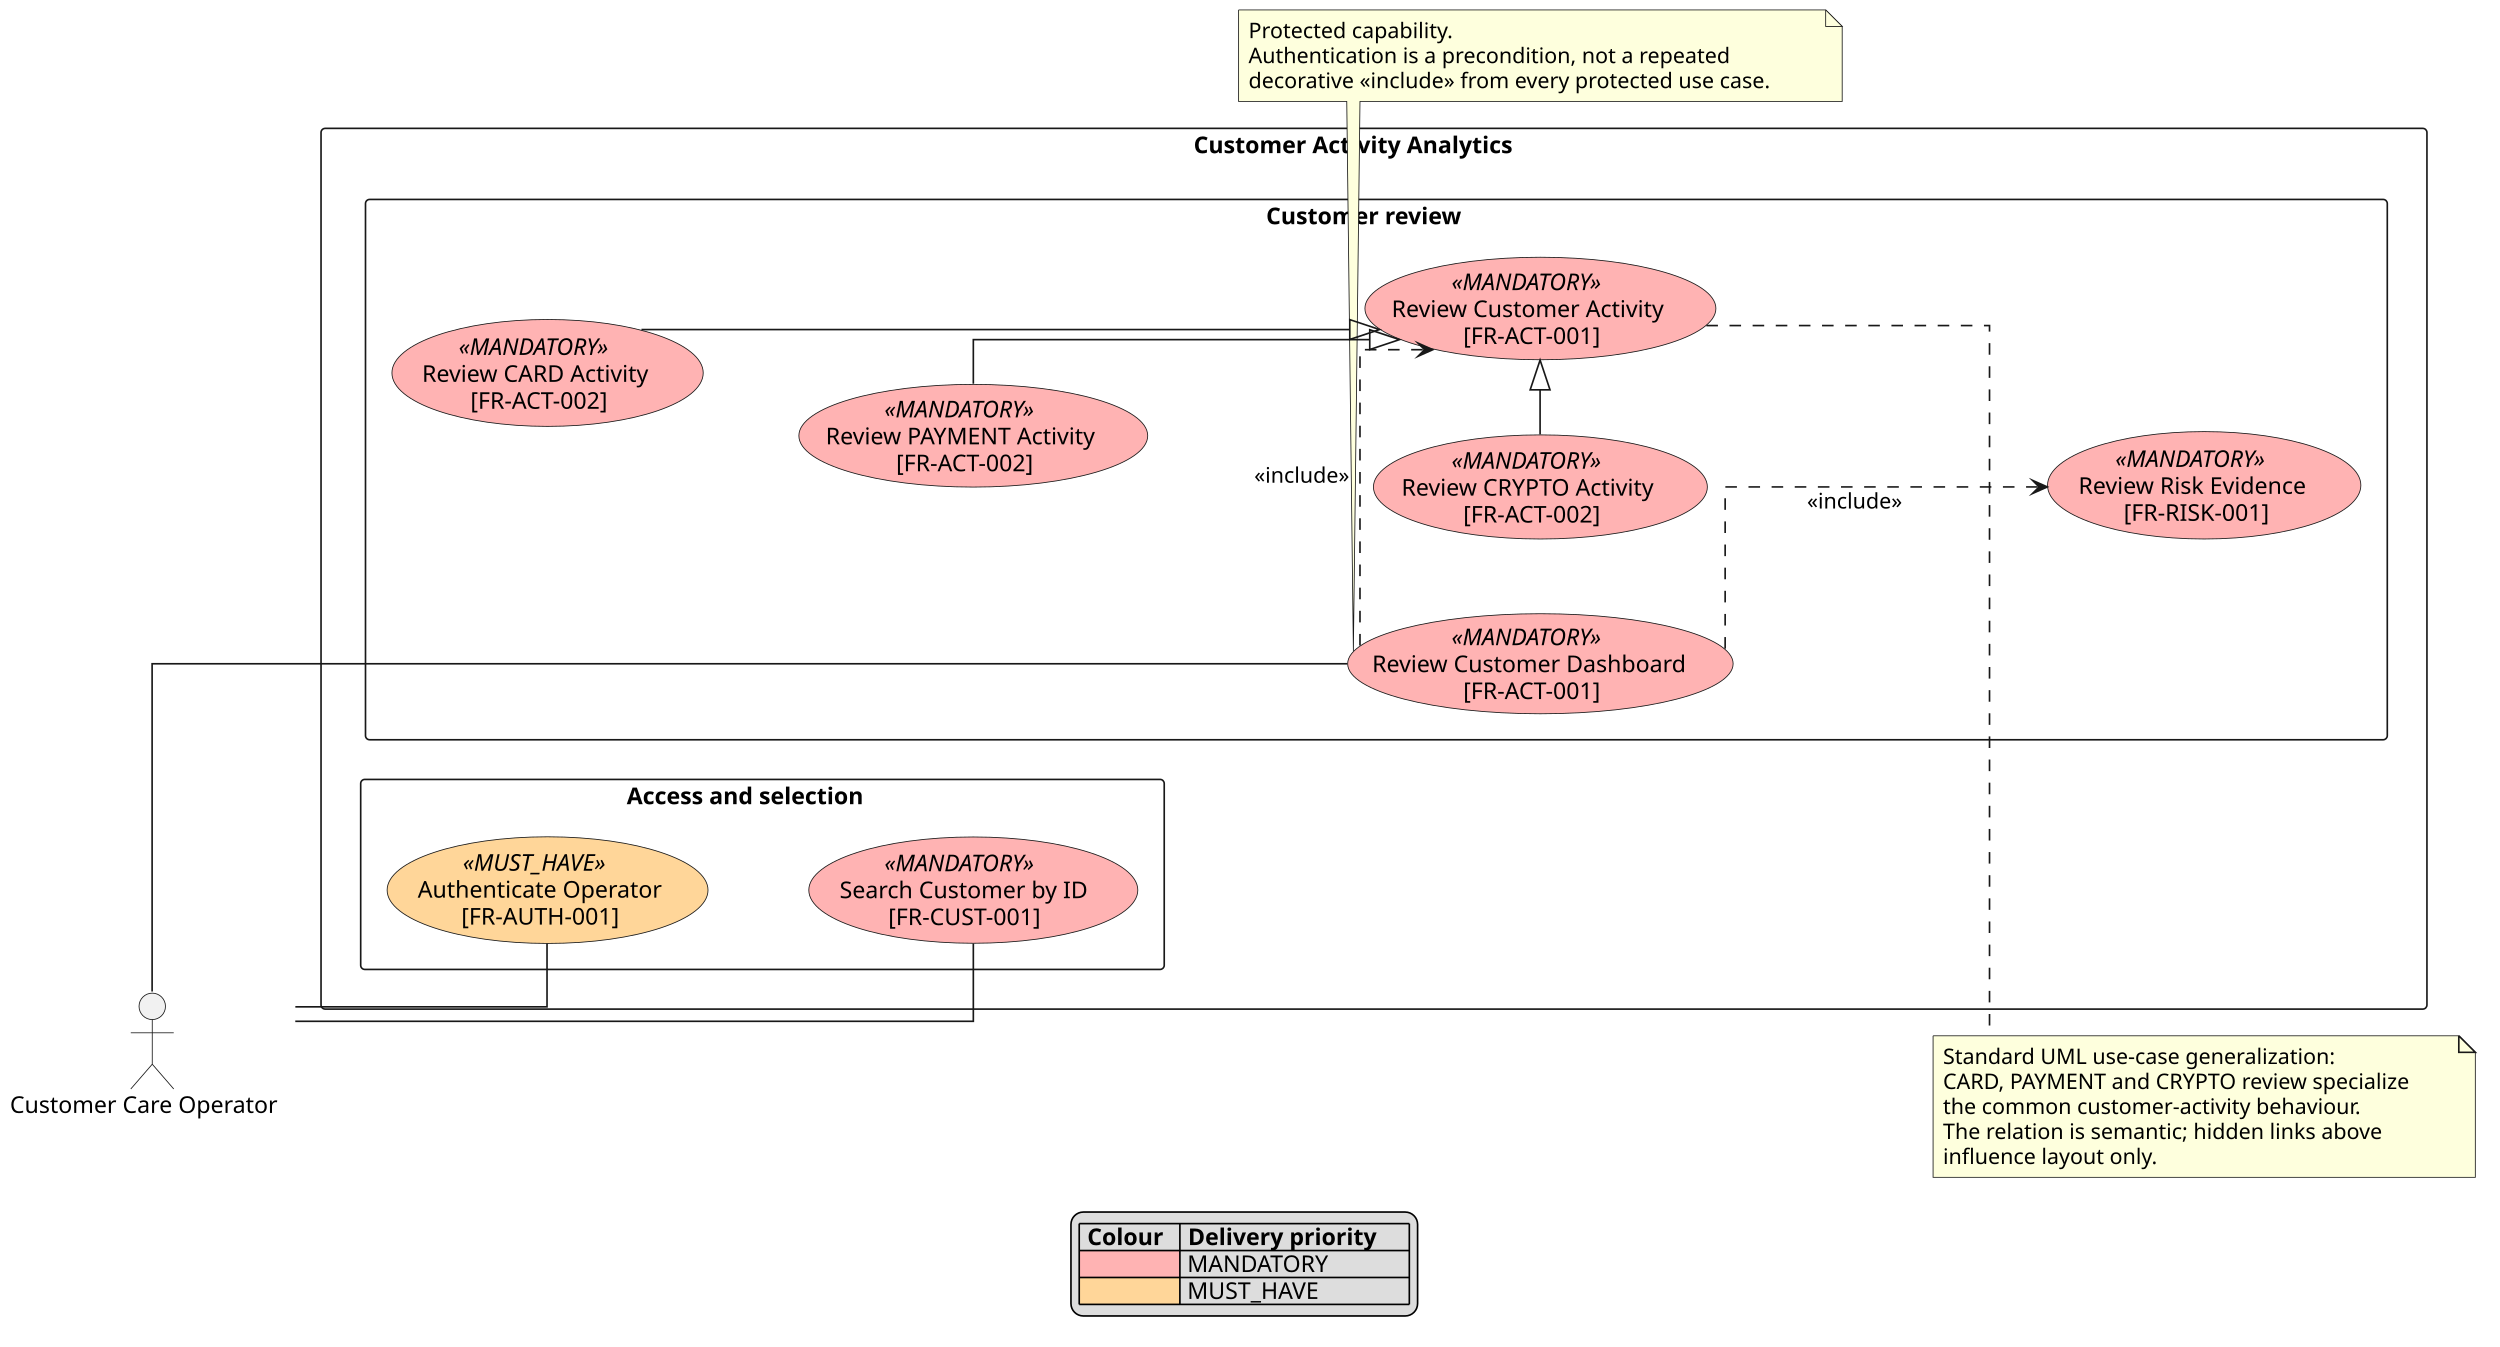
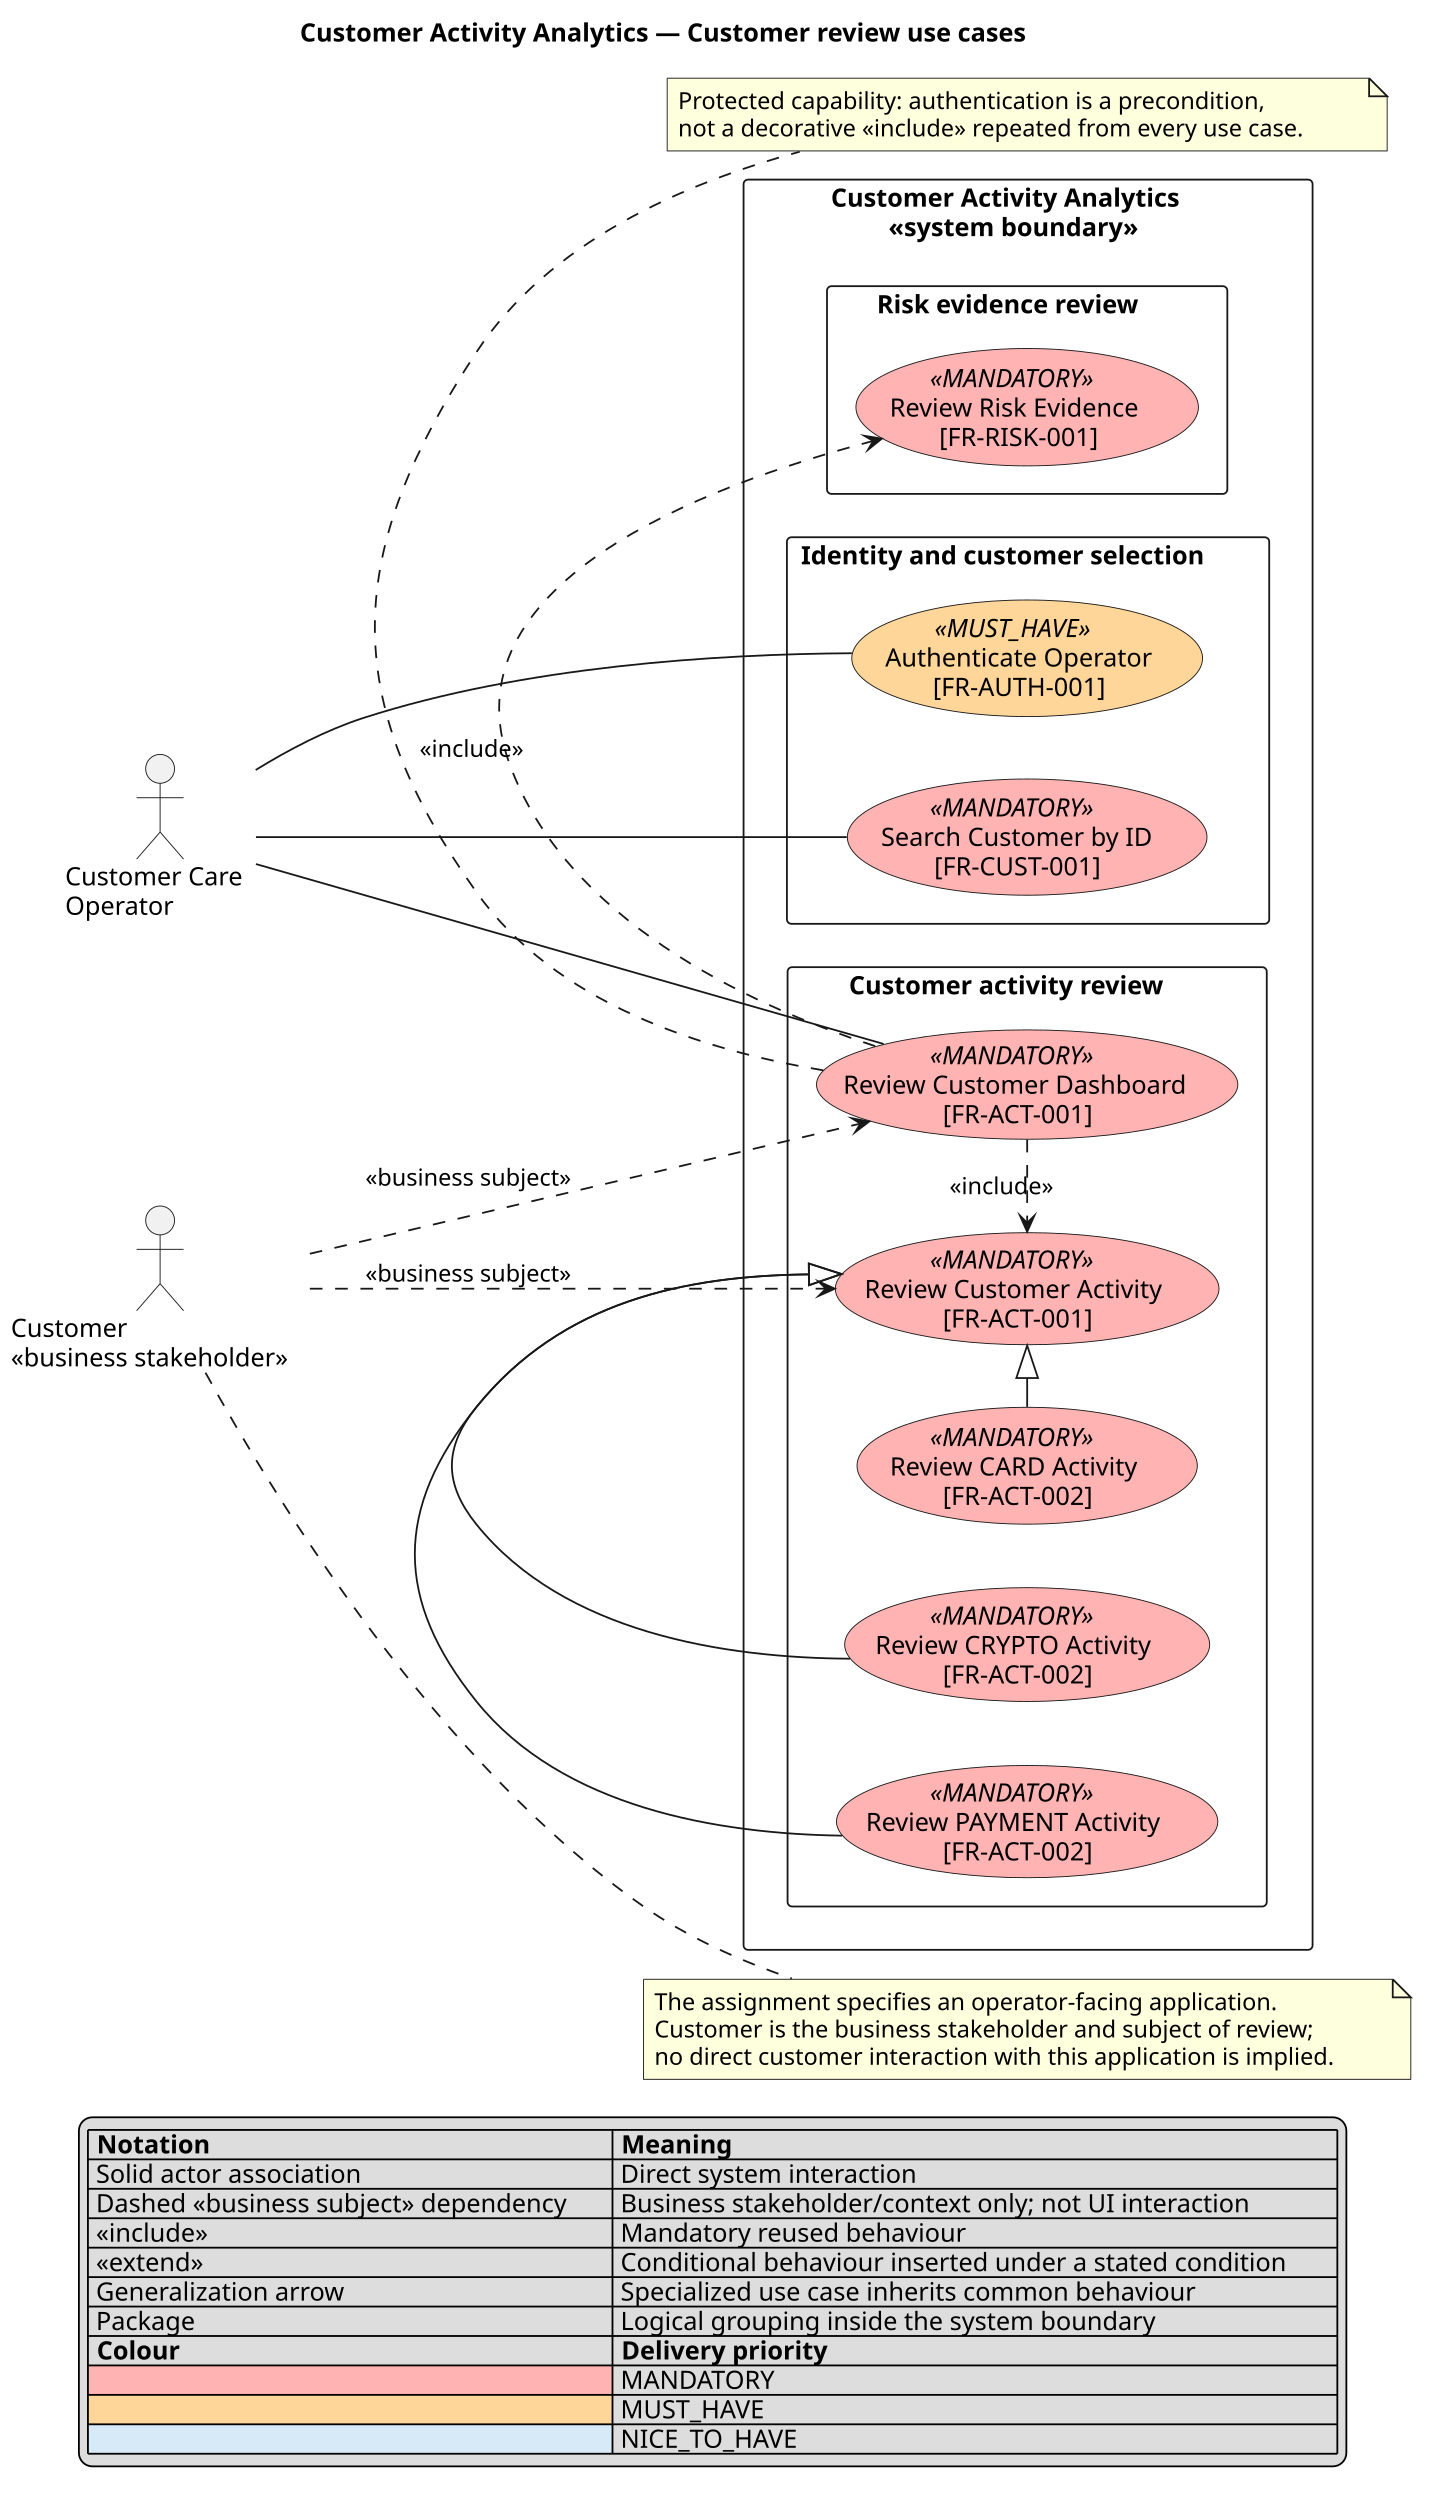
- <svg xmlns="http://www.w3.org/2000/svg" contentStyleType="text/css" data-diagram-type="DESCRIPTION" height="815px" preserveAspectRatio="none" style="width:1513px;height:815px;background:#FFFFFF;" version="1.1" viewBox="0 0 1513 815" width="1513px" zoomAndPan="magnify">
+ <svg xmlns="http://www.w3.org/2000/svg" contentStyleType="text/css" data-diagram-type="DESCRIPTION" height="1384px" preserveAspectRatio="none" style="width:796px;height:1384px;background:#FFFFFF;" version="1.1" viewBox="0 0 796 1384" width="796px" zoomAndPan="magnify">
  <defs />
  <g>
-     <g class="cluster" data-qualified-name="SystemBoundary" data-source-line="13" id="ent0002">
-       <rect fill="none" height="533" rx="2.5" ry="2.5" style="stroke:#181818;stroke-width:1;" width="1274.5" x="194.29" y="77.7" />
-       <text fill="#000000" font-family="sans-serif" font-size="14" font-weight="700" lengthAdjust="spacing" textLength="218.285" x="722.397" y="92.695">Customer Activity Analytics</text>
+     <g class="title" data-source-line="1">
+       <text fill="#000000" font-family="sans-serif" font-size="14" font-weight="700" lengthAdjust="spacing" textLength="456.982" x="166.022" y="22.995">Customer Activity Analytics — Customer review use cases</text>
    </g>
-     <g class="cluster" data-qualified-name="SystemBoundary.Access and selection" data-source-line="14" id="ent0003">
-       <rect fill="none" height="115" rx="2.5" ry="2.5" style="stroke:#181818;stroke-width:1;" width="486.3" x="218.29" y="471.7" />
-       <text fill="#000000" font-family="sans-serif" font-size="14" font-weight="700" lengthAdjust="spacing" textLength="164.274" x="379.303" y="486.695">Access and selection</text>
+     <g class="cluster" data-qualified-name="SystemBoundary" data-source-line="14" id="ent0003">
+       <rect fill="none" height="980" rx="2.5" ry="2.5" style="stroke:#181818;stroke-width:1;" width="315" x="411.64" y="99.427" />
+       <text fill="#000000" font-family="sans-serif" font-size="14" font-weight="700" lengthAdjust="spacing" textLength="218.285" x="459.997" y="114.422">Customer Activity Analytics</text>
+       <text fill="#000000" font-family="sans-serif" font-size="14" font-weight="700" lengthAdjust="spacing" textLength="154.602" x="491.839" y="130.719">«system boundary»</text>
    </g>
-     <g class="cluster" data-qualified-name="SystemBoundary.Customer review" data-source-line="19" id="ent0006">
-       <rect fill="none" height="327" rx="2.5" ry="2.5" style="stroke:#181818;stroke-width:1;" width="1223.59" x="221.2" y="120.7" />
-       <text fill="#000000" font-family="sans-serif" font-size="14" font-weight="700" lengthAdjust="spacing" textLength="133.499" x="766.245" y="135.695">Customer review</text>
+     <g class="cluster" data-qualified-name="SystemBoundary.Identity and customer selection" data-source-line="15" id="ent0004">
+       <rect fill="none" height="214" rx="2.5" ry="2.5" style="stroke:#181818;stroke-width:1;" width="267" x="435.64" y="297.427" />
+       <text fill="#000000" font-family="sans-serif" font-size="14" font-weight="700" lengthAdjust="spacing" textLength="251.453" x="443.413" y="312.422">Identity and customer selection</text>
    </g>
-     <g class="entity" data-qualified-name="SystemBoundary.Access and selection.UC_Auth" data-source-line="15" id="ent0004">
-       <ellipse cx="331.387" cy="538.7" fill="#FFD699" rx="97.097" ry="32.27" style="stroke:#181818;stroke-width:0.5;" />
-       <text fill="#000000" font-family="sans-serif" font-size="14" font-style="italic" lengthAdjust="spacing" textLength="102.573" x="280.101" y="526.957">«MUST_HAVE»</text>
-       <text fill="#000000" font-family="sans-serif" font-size="14" lengthAdjust="spacing" textLength="157.172" x="252.801" y="543.254">Authenticate Operator</text>
-       <text fill="#000000" font-family="sans-serif" font-size="14" lengthAdjust="spacing" textLength="104.433" x="279.171" y="559.55">[FR-AUTH-001]</text>
+     <g class="cluster" data-qualified-name="SystemBoundary.Customer activity review" data-source-line="20" id="ent0007">
+       <rect fill="none" height="520" rx="2.5" ry="2.5" style="stroke:#181818;stroke-width:1;" width="265.28" x="436" y="535.427" />
+       <text fill="#000000" font-family="sans-serif" font-size="14" font-weight="700" lengthAdjust="spacing" textLength="197.353" x="469.963" y="550.422">Customer activity review</text>
    </g>
-     <g class="entity" data-qualified-name="SystemBoundary.Access and selection.UC_Search" data-source-line="16" id="ent0005">
-       <ellipse cx="589.042" cy="538.697" fill="#FFB3B3" rx="99.552" ry="32.167" style="stroke:#181818;stroke-width:0.5;" />
-       <text fill="#000000" font-family="sans-serif" font-size="14" font-style="italic" lengthAdjust="spacing" textLength="107.618" x="535.233" y="527.276">«MANDATORY»</text>
-       <text fill="#000000" font-family="sans-serif" font-size="14" lengthAdjust="spacing" textLength="161.841" x="508.122" y="543.573">Search Customer by ID</text>
-       <text fill="#000000" font-family="sans-serif" font-size="14" lengthAdjust="spacing" textLength="102.99" x="537.547" y="559.87">[FR-CUST-001]</text>
+     <g class="cluster" data-qualified-name="SystemBoundary.Risk evidence review" data-source-line="28" id="ent0013">
+       <rect fill="none" height="115" rx="2.5" ry="2.5" style="stroke:#181818;stroke-width:1;" width="221.62" x="457.83" y="158.427" />
+       <text fill="#000000" font-family="sans-serif" font-size="14" font-weight="700" lengthAdjust="spacing" textLength="166.421" x="485.43" y="173.422">Risk evidence review</text>
    </g>
-     <g class="entity" data-qualified-name="SystemBoundary.Customer review.UC_Dashboard" data-source-line="20" id="ent0007">
-       <ellipse cx="932.249" cy="401.697" fill="#FFB3B3" rx="116.639" ry="30.277" style="stroke:#181818;stroke-width:0.5;" />
-       <text fill="#000000" font-family="sans-serif" font-size="14" font-style="italic" lengthAdjust="spacing" textLength="107.618" x="878.44" y="390.469">«MANDATORY»</text>
-       <text fill="#000000" font-family="sans-serif" font-size="14" lengthAdjust="spacing" textLength="203.684" x="830.407" y="406.765">Review Customer Dashboard</text>
-       <text fill="#000000" font-family="sans-serif" font-size="14" lengthAdjust="spacing" textLength="93.434" x="885.532" y="423.062">[FR-ACT-001]</text>
+     <g class="entity" data-qualified-name="SystemBoundary.Identity and customer selection.UC_Auth" data-source-line="16" id="ent0005">
+       <ellipse cx="568.637" cy="364.427" fill="#FFD699" rx="97.097" ry="32.27" style="stroke:#181818;stroke-width:0.5;" />
+       <text fill="#000000" font-family="sans-serif" font-size="14" font-style="italic" lengthAdjust="spacing" textLength="102.573" x="517.351" y="352.683">«MUST_HAVE»</text>
+       <text fill="#000000" font-family="sans-serif" font-size="14" lengthAdjust="spacing" textLength="157.172" x="490.051" y="368.98">Authenticate Operator</text>
+       <text fill="#000000" font-family="sans-serif" font-size="14" lengthAdjust="spacing" textLength="104.433" x="516.421" y="385.277">[FR-AUTH-001]</text>
    </g>
-     <g class="entity" data-qualified-name="SystemBoundary.Customer review.UC_Activity" data-source-line="21" id="ent0008">
-       <ellipse cx="932.252" cy="186.698" fill="#FFB3B3" rx="106.202" ry="31.018" style="stroke:#181818;stroke-width:0.5;" />
-       <text fill="#000000" font-family="sans-serif" font-size="14" font-style="italic" lengthAdjust="spacing" textLength="107.618" x="878.443" y="175.587">«MANDATORY»</text>
-       <text fill="#000000" font-family="sans-serif" font-size="14" lengthAdjust="spacing" textLength="180.086" x="842.209" y="191.884">Review Customer Activity</text>
-       <text fill="#000000" font-family="sans-serif" font-size="14" lengthAdjust="spacing" textLength="93.434" x="885.535" y="208.18">[FR-ACT-001]</text>
+     <g class="entity" data-qualified-name="SystemBoundary.Identity and customer selection.UC_Search" data-source-line="17" id="ent0006">
+       <ellipse cx="568.642" cy="463.424" fill="#FFB3B3" rx="99.552" ry="32.167" style="stroke:#181818;stroke-width:0.5;" />
+       <text fill="#000000" font-family="sans-serif" font-size="14" font-style="italic" lengthAdjust="spacing" textLength="107.618" x="514.833" y="452.003">«MANDATORY»</text>
+       <text fill="#000000" font-family="sans-serif" font-size="14" lengthAdjust="spacing" textLength="161.841" x="487.721" y="468.3">Search Customer by ID</text>
+       <text fill="#000000" font-family="sans-serif" font-size="14" lengthAdjust="spacing" textLength="102.99" x="517.147" y="484.597">[FR-CUST-001]</text>
    </g>
-     <g class="entity" data-qualified-name="SystemBoundary.Customer review.UC_Card" data-source-line="22" id="ent0009">
-       <ellipse cx="331.392" cy="225.703" fill="#FFB3B3" rx="94.192" ry="32.343" style="stroke:#181818;stroke-width:0.5;" />
-       <text fill="#000000" font-family="sans-serif" font-size="14" font-style="italic" lengthAdjust="spacing" textLength="107.618" x="277.583" y="214.81">«MANDATORY»</text>
-       <text fill="#000000" font-family="sans-serif" font-size="14" lengthAdjust="spacing" textLength="151.942" x="255.421" y="231.106">Review CARD Activity</text>
-       <text fill="#000000" font-family="sans-serif" font-size="14" lengthAdjust="spacing" textLength="93.434" x="284.676" y="247.403">[FR-ACT-002]</text>
+     <g class="entity" data-qualified-name="SystemBoundary.Customer activity review.UC_Dashboard" data-source-line="21" id="ent0008">
+       <ellipse cx="568.639" cy="600.424" fill="#FFB3B3" rx="116.639" ry="30.277" style="stroke:#181818;stroke-width:0.5;" />
+       <text fill="#000000" font-family="sans-serif" font-size="14" font-style="italic" lengthAdjust="spacing" textLength="107.618" x="514.83" y="589.196">«MANDATORY»</text>
+       <text fill="#000000" font-family="sans-serif" font-size="14" lengthAdjust="spacing" textLength="203.684" x="466.797" y="605.492">Review Customer Dashboard</text>
+       <text fill="#000000" font-family="sans-serif" font-size="14" lengthAdjust="spacing" textLength="93.434" x="521.922" y="621.789">[FR-ACT-001]</text>
    </g>
-     <g class="entity" data-qualified-name="SystemBoundary.Customer review.UC_Payment" data-source-line="23" id="ent0010">
-       <ellipse cx="589.035" cy="263.704" fill="#FFB3B3" rx="105.555" ry="31.073" style="stroke:#181818;stroke-width:0.5;" />
-       <text fill="#000000" font-family="sans-serif" font-size="14" font-style="italic" lengthAdjust="spacing" textLength="107.618" x="535.226" y="252.601">«MANDATORY»</text>
-       <text fill="#000000" font-family="sans-serif" font-size="14" lengthAdjust="spacing" textLength="178.602" x="499.734" y="268.898">Review PAYMENT Activity</text>
-       <text fill="#000000" font-family="sans-serif" font-size="14" lengthAdjust="spacing" textLength="93.434" x="542.319" y="285.195">[FR-ACT-002]</text>
+     <g class="entity" data-qualified-name="SystemBoundary.Customer activity review.UC_Activity" data-source-line="22" id="ent0009">
+       <ellipse cx="568.642" cy="713.425" fill="#FFB3B3" rx="106.202" ry="31.018" style="stroke:#181818;stroke-width:0.5;" />
+       <text fill="#000000" font-family="sans-serif" font-size="14" font-style="italic" lengthAdjust="spacing" textLength="107.618" x="514.833" y="702.314">«MANDATORY»</text>
+       <text fill="#000000" font-family="sans-serif" font-size="14" lengthAdjust="spacing" textLength="180.086" x="478.599" y="718.61">Review Customer Activity</text>
+       <text fill="#000000" font-family="sans-serif" font-size="14" lengthAdjust="spacing" textLength="93.434" x="521.925" y="734.907">[FR-ACT-001]</text>
    </g>
-     <g class="entity" data-qualified-name="SystemBoundary.Customer review.UC_Crypto" data-source-line="24" id="ent0011">
-       <ellipse cx="932.251" cy="294.696" fill="#FFB3B3" rx="101.041" ry="31.506" style="stroke:#181818;stroke-width:0.5;" />
-       <text fill="#000000" font-family="sans-serif" font-size="14" font-style="italic" lengthAdjust="spacing" textLength="107.618" x="878.442" y="283.664">«MANDATORY»</text>
-       <text fill="#000000" font-family="sans-serif" font-size="14" lengthAdjust="spacing" textLength="168.15" x="848.176" y="299.961">Review CRYPTO Activity</text>
-       <text fill="#000000" font-family="sans-serif" font-size="14" lengthAdjust="spacing" textLength="93.434" x="885.534" y="316.258">[FR-ACT-002]</text>
+     <g class="entity" data-qualified-name="SystemBoundary.Customer activity review.UC_Card" data-source-line="23" id="ent0010">
+       <ellipse cx="568.643" cy="811.43" fill="#FFB3B3" rx="94.192" ry="32.343" style="stroke:#181818;stroke-width:0.5;" />
+       <text fill="#000000" font-family="sans-serif" font-size="14" font-style="italic" lengthAdjust="spacing" textLength="107.618" x="514.833" y="800.536">«MANDATORY»</text>
+       <text fill="#000000" font-family="sans-serif" font-size="14" lengthAdjust="spacing" textLength="151.942" x="492.671" y="816.833">Review CARD Activity</text>
+       <text fill="#000000" font-family="sans-serif" font-size="14" lengthAdjust="spacing" textLength="93.434" x="521.926" y="833.13">[FR-ACT-002]</text>
    </g>
-     <g class="entity" data-qualified-name="SystemBoundary.Customer review.UC_Risk" data-source-line="25" id="ent0012">
-       <ellipse cx="1333.98" cy="293.702" fill="#FFB3B3" rx="94.81" ry="32.492" style="stroke:#181818;stroke-width:0.5;" />
-       <text fill="#000000" font-family="sans-serif" font-size="14" font-style="italic" lengthAdjust="spacing" textLength="107.618" x="1280.171" y="282.603">«MANDATORY»</text>
-       <text fill="#000000" font-family="sans-serif" font-size="14" lengthAdjust="spacing" textLength="152.202" x="1257.879" y="298.9">Review Risk Evidence</text>
-       <text fill="#000000" font-family="sans-serif" font-size="14" lengthAdjust="spacing" textLength="97.453" x="1285.254" y="315.197">[FR-RISK-001]</text>
+     <g class="entity" data-qualified-name="SystemBoundary.Customer activity review.UC_Payment" data-source-line="24" id="ent0011">
+       <ellipse cx="568.635" cy="1008.43" fill="#FFB3B3" rx="105.555" ry="31.073" style="stroke:#181818;stroke-width:0.5;" />
+       <text fill="#000000" font-family="sans-serif" font-size="14" font-style="italic" lengthAdjust="spacing" textLength="107.618" x="514.827" y="997.328">«MANDATORY»</text>
+       <text fill="#000000" font-family="sans-serif" font-size="14" lengthAdjust="spacing" textLength="178.602" x="479.334" y="1013.625">Review PAYMENT Activity</text>
+       <text fill="#000000" font-family="sans-serif" font-size="14" lengthAdjust="spacing" textLength="93.434" x="521.919" y="1029.922">[FR-ACT-002]</text>
+     </g>
+     <g class="entity" data-qualified-name="SystemBoundary.Customer activity review.UC_Crypto" data-source-line="25" id="ent0012">
+       <ellipse cx="568.641" cy="910.423" fill="#FFB3B3" rx="101.041" ry="31.506" style="stroke:#181818;stroke-width:0.5;" />
+       <text fill="#000000" font-family="sans-serif" font-size="14" font-style="italic" lengthAdjust="spacing" textLength="107.618" x="514.832" y="899.391">«MANDATORY»</text>
+       <text fill="#000000" font-family="sans-serif" font-size="14" lengthAdjust="spacing" textLength="168.15" x="484.566" y="915.688">Review CRYPTO Activity</text>
+       <text fill="#000000" font-family="sans-serif" font-size="14" lengthAdjust="spacing" textLength="93.434" x="521.924" y="931.985">[FR-ACT-002]</text>
+     </g>
+     <g class="entity" data-qualified-name="SystemBoundary.Risk evidence review.UC_Risk" data-source-line="29" id="ent0014">
+       <ellipse cx="568.64" cy="225.428" fill="#FFB3B3" rx="94.81" ry="32.492" style="stroke:#181818;stroke-width:0.5;" />
+       <text fill="#000000" font-family="sans-serif" font-size="14" font-style="italic" lengthAdjust="spacing" textLength="107.618" x="514.831" y="214.33">«MANDATORY»</text>
+       <text fill="#000000" font-family="sans-serif" font-size="14" lengthAdjust="spacing" textLength="152.202" x="492.539" y="230.627">Review Risk Evidence</text>
+       <text fill="#000000" font-family="sans-serif" font-size="14" lengthAdjust="spacing" textLength="97.453" x="519.914" y="246.924">[FR-RISK-001]</text>
    </g>
    <g class="entity" data-qualified-name="Operator" data-source-line="11" id="ent0001">
-       <ellipse cx="92.147" cy="609.05" fill="#F1F1F1" rx="8" ry="8" style="stroke:#181818;stroke-width:0.5;" />
-       <path d="M92.147,617.05 L92.147,644.05 M79.147,625.05 L105.147,625.05 M92.147,644.05 L79.147,659.05 M92.147,644.05 L105.147,659.05" fill="none" style="stroke:#181818;stroke-width:0.5;" />
-       <text fill="#000000" font-family="sans-serif" font-size="14" lengthAdjust="spacing" textLength="172.293" x="6" y="673.545">Customer Care Operator</text>
+       <ellipse cx="88.629" cy="425.627" fill="#F1F1F1" rx="8" ry="8" style="stroke:#181818;stroke-width:0.5;" />
+       <path d="M88.629,433.627 L88.629,460.627 M75.629,441.627 L101.629,441.627 M88.629,460.627 L75.629,475.627 M88.629,460.627 L101.629,475.627" fill="none" style="stroke:#181818;stroke-width:0.5;" />
+       <text fill="#000000" font-family="sans-serif" font-size="14" lengthAdjust="spacing" textLength="105.178" x="36.04" y="490.122">Customer Care</text>
+       <text fill="#000000" font-family="sans-serif" font-size="14" lengthAdjust="spacing" textLength="62.665" x="36.04" y="506.419">Operator</text>
+     </g>
+     <g class="entity" data-qualified-name="Customer" data-source-line="12" id="ent0002">
+       <ellipse cx="88.633" cy="675.627" fill="#F1F1F1" rx="8" ry="8" style="stroke:#181818;stroke-width:0.5;" />
+       <path d="M88.633,683.627 L88.633,710.627 M75.633,691.627 L101.633,691.627 M88.633,710.627 L75.633,725.627 M88.633,710.627 L101.633,725.627" fill="none" style="stroke:#181818;stroke-width:0.5;" />
+       <text fill="#000000" font-family="sans-serif" font-size="14" lengthAdjust="spacing" textLength="68.004" x="6" y="740.122">Customer</text>
+       <text fill="#000000" font-family="sans-serif" font-size="14" lengthAdjust="spacing" textLength="165.266" x="6" y="756.419">«business stakeholder»</text>
    </g>
    <g class="entity" data-qualified-name="GMN25" data-source-line="46" id="ent0026">
-       <path d="M1169.9,626.87 L1169.9,712.534 L1498.069,712.534 L1498.069,636.87 L1488.069,626.87 L1169.9,626.87" fill="#FEFFDD" style="stroke:#181818;stroke-width:0.5;" />
-       <path d="M1488.069,626.87 L1488.069,636.87 L1498.069,636.87 L1488.069,626.87" fill="#FEFFDD" style="stroke:#181818;stroke-width:1;" />
-       <text fill="#000000" font-family="sans-serif" font-size="13" lengthAdjust="spacing" textLength="254.42" x="1175.9" y="643.937">Standard UML use-case generalization:</text>
-       <text fill="#000000" font-family="sans-serif" font-size="13" lengthAdjust="spacing" textLength="307.169" x="1175.9" y="659.07">CARD, PAYMENT and CRYPTO review specialize</text>
-       <text fill="#000000" font-family="sans-serif" font-size="13" lengthAdjust="spacing" textLength="273.609" x="1175.9" y="674.202">the common customer-activity behaviour.</text>
-       <text fill="#000000" font-family="sans-serif" font-size="13" lengthAdjust="spacing" textLength="287.276" x="1175.9" y="689.335">The relation is semantic; hidden links above</text>
-       <text fill="#000000" font-family="sans-serif" font-size="13" lengthAdjust="spacing" textLength="140.118" x="1175.9" y="704.468">influence layout only.</text>
+       <path d="M369.35,43.297 L369.35,83.562 L767.934,83.562 L767.934,53.297 L757.934,43.297 L369.35,43.297" fill="#FEFFDD" style="stroke:#181818;stroke-width:0.5;" />
+       <path d="M757.934,43.297 L757.934,53.297 L767.934,53.297 L757.934,43.297" fill="#FEFFDD" style="stroke:#181818;stroke-width:1;" />
+       <text fill="#000000" font-family="sans-serif" font-size="13" lengthAdjust="spacing" textLength="349.667" x="375.35" y="60.364">Protected capability: authentication is a precondition,</text>
+       <text fill="#000000" font-family="sans-serif" font-size="13" lengthAdjust="spacing" textLength="377.584" x="375.35" y="75.497">not a decorative «include» repeated from every use case.</text>
    </g>
-     <g class="entity" data-qualified-name="GMN28" data-source-line="54" id="ent0029">
-       <path d="M749.6,6 L749.6,61.398 A0,0 0 0 0 749.6,61.398 L815.06,61.398 L819.06,394.01 L823.06,61.398 L1114.897,61.398 A0,0 0 0 0 1114.897,61.398 L1114.897,16 L1104.897,6 L749.6,6 A0,0 0 0 0 749.6,6" fill="#FEFFDD" style="stroke:#181818;stroke-width:0.5;" />
-       <path d="M1104.897,6 L1104.897,16 L1114.897,16 L1104.897,6" fill="#FEFFDD" style="stroke:#181818;stroke-width:0.5;" />
-       <text fill="#000000" font-family="sans-serif" font-size="13" lengthAdjust="spacing" textLength="134.202" x="755.6" y="23.067">Protected capability.</text>
-       <text fill="#000000" font-family="sans-serif" font-size="13" lengthAdjust="spacing" textLength="312.571" x="755.6" y="38.2">Authentication is a precondition, not a repeated</text>
-       <text fill="#000000" font-family="sans-serif" font-size="13" lengthAdjust="spacing" textLength="344.297" x="755.6" y="53.333">decorative «include» from every protected use case.</text>
+     <g class="entity" data-qualified-name="GMN28" data-source-line="51" id="ent0029">
+       <path d="M356.27,1095.727 L356.27,1151.125 L781.025,1151.125 L781.025,1105.727 L771.025,1095.727 L356.27,1095.727" fill="#FEFFDD" style="stroke:#181818;stroke-width:0.5;" />
+       <path d="M771.025,1095.727 L771.025,1105.727 L781.025,1105.727 L771.025,1095.727" fill="#FEFFDD" style="stroke:#181818;stroke-width:1;" />
+       <text fill="#000000" font-family="sans-serif" font-size="13" lengthAdjust="spacing" textLength="369.637" x="362.27" y="1112.794">The assignment specifies an operator-facing application.</text>
+       <text fill="#000000" font-family="sans-serif" font-size="13" lengthAdjust="spacing" textLength="393.11" x="362.27" y="1127.927">Customer is the business stakeholder and subject of review;</text>
+       <text fill="#000000" font-family="sans-serif" font-size="13" lengthAdjust="spacing" textLength="403.755" x="362.27" y="1143.059">no direct customer interaction with this application is implied.</text>
    </g>
-     <g class="link" data-entity-1="ent0007" data-entity-2="ent0008" data-link-type="dependency" data-source-line="28" id="lnk13">
-       <path d="M823.06,390.66 C823.06,350.09 823.06,211.63 823.06,211.63 C823.06,211.63 838.78,211.63 862.16,211.63" fill="none" id="UC_Dashboard-to-UC_Activity" style="stroke:#181818;stroke-width:1;stroke-dasharray:7,7;" />
-       <polygon fill="#181818" points="867.16,211.63,858.16,207.63,862.16,211.63,858.16,215.63,867.16,211.63" style="stroke:#181818;stroke-width:1;stroke-linejoin:miter;stroke-miterlimit:10;" />
-       <text fill="#000000" font-family="sans-serif" font-size="13" lengthAdjust="spacing" textLength="63.007" x="759.06" y="292.157">«include»</text>
+     <g class="link" data-entity-1="ent0008" data-entity-2="ent0009" data-link-type="dependency" data-source-line="32" id="lnk15">
+       <path d="M568.64,630.957 C568.64,646.757 568.64,661.017 568.64,676.947" fill="none" id="UC_Dashboard-to-UC_Activity" style="stroke:#181818;stroke-width:1;stroke-dasharray:7,7;" />
+       <polygon fill="#181818" points="568.64,681.947,572.64,672.947,568.64,676.947,564.64,672.947,568.64,681.947" style="stroke:#181818;stroke-width:1;stroke-linejoin:miter;stroke-miterlimit:10;" />
+       <text fill="#000000" font-family="sans-serif" font-size="13" lengthAdjust="spacing" textLength="63.007" x="525.64" y="661.124">«include»</text>
    </g>
-     <g class="link" data-entity-1="ent0007" data-entity-2="ent0012" data-link-type="dependency" data-source-line="29" id="lnk14">
-       <path d="M1044.06,392.57 C1044.06,366.7 1044.06,294.69 1044.06,294.69 C1044.06,294.69 1149.5,294.69 1234.05,294.69" fill="none" id="UC_Dashboard-to-UC_Risk" style="stroke:#181818;stroke-width:1;stroke-dasharray:7,7;" />
-       <polygon fill="#181818" points="1239.05,294.69,1230.05,290.69,1234.05,294.69,1230.05,298.69,1239.05,294.69" style="stroke:#181818;stroke-width:1;stroke-linejoin:miter;stroke-miterlimit:10;" />
-       <text fill="#000000" font-family="sans-serif" font-size="13" lengthAdjust="spacing" textLength="63.007" x="1093.62" y="307.757">«include»</text>
+     <g class="link" data-entity-1="ent0008" data-entity-2="ent0014" data-link-type="dependency" data-source-line="33" id="lnk16">
+       <path d="M484.5,579.147 C411.59,555.257 313.08,508.177 282.08,422.927 C246.14,324.127 386.606,269.674 483.376,244.104" fill="none" id="UC_Dashboard-to-UC_Risk" style="stroke:#181818;stroke-width:1;stroke-dasharray:7,7;" />
+       <polygon fill="#181818" points="488.21,242.827,478.487,241.259,483.376,244.104,480.531,248.993,488.21,242.827" style="stroke:#181818;stroke-width:1;stroke-linejoin:miter;stroke-miterlimit:10;" />
+       <text fill="#000000" font-family="sans-serif" font-size="13" lengthAdjust="spacing" textLength="63.007" x="232.27" y="418.994">«include»</text>
    </g>
-     <g class="link" data-entity-1="ent0009" data-entity-2="ent0008" data-link-type="extension" data-source-line="31" id="lnk15">
-       <path d="M388.19,199.45 C490.8,199.45 690.15,199.45 816.88,199.45" fill="none" id="UC_Card-to-UC_Activity" style="stroke:#181818;stroke-width:1;" />
-       <polygon fill="none" points="834.88,199.45,816.88,193.45,816.88,205.45,834.88,199.45" style="stroke:#181818;stroke-width:1;stroke-linejoin:miter;stroke-miterlimit:10;" />
+     <g class="link" data-entity-1="ent0010" data-entity-2="ent0009" data-link-type="extension" data-source-line="34" id="lnk17">
+       <path d="M568.64,778.887 C568.64,767.557 568.64,774.217 568.64,762.877" fill="none" id="UC_Card-to-UC_Activity" style="stroke:#181818;stroke-width:1;" />
+       <polygon fill="none" points="568.64,744.877,562.64,762.877,574.64,762.877,568.64,744.877" style="stroke:#181818;stroke-width:1;stroke-linejoin:miter;stroke-miterlimit:10;" />
    </g>
-     <g class="link" data-entity-1="ent0010" data-entity-2="ent0008" data-link-type="extension" data-source-line="32" id="lnk16">
-       <path d="M589.06,232.23 C589.06,218.53 589.06,205.54 589.06,205.54 C589.06,205.54 727.34,205.54 828.97,205.54" fill="none" id="UC_Payment-to-UC_Activity" style="stroke:#181818;stroke-width:1;" />
-       <polygon fill="none" points="846.97,205.54,828.97,199.54,828.97,211.54,846.97,205.54" style="stroke:#181818;stroke-width:1;stroke-linejoin:miter;stroke-miterlimit:10;" />
+     <g class="link" data-entity-1="ent0011" data-entity-2="ent0009" data-link-type="extension" data-source-line="35" id="lnk18">
+       <path d="M466.14,1016.217 C397.44,1015.247 311.17,1000.787 263.77,941.927 C218.32,885.507 218.24,835.277 263.77,778.927 C311.14,720.287 379.191,706.271 447.811,705.491" fill="none" id="UC_Payment-to-UC_Activity" style="stroke:#181818;stroke-width:1;" />
+       <polygon fill="none" points="465.81,705.287,447.743,699.492,447.879,711.491,465.81,705.287" style="stroke:#181818;stroke-width:1;stroke-linejoin:miter;stroke-miterlimit:10;" />
    </g>
-     <g class="link" data-entity-1="ent0011" data-entity-2="ent0008" data-link-type="extension" data-source-line="33" id="lnk17">
-       <path d="M932.06,262.88 C932.06,248.69 932.06,250.03 932.06,235.92" fill="none" id="UC_Crypto-to-UC_Activity" style="stroke:#181818;stroke-width:1;" />
-       <polygon fill="none" points="932.06,217.92,926.06,235.92,938.06,235.92,932.06,217.92" style="stroke:#181818;stroke-width:1;stroke-linejoin:miter;stroke-miterlimit:10;" />
+     <g class="link" data-entity-1="ent0012" data-entity-2="ent0009" data-link-type="extension" data-source-line="36" id="lnk19">
+       <path d="M470.55,918.257 C401.17,917.847 312.19,904.047 263.77,843.927 C245.65,821.427 245.61,801.397 263.77,778.927 C311.14,720.287 379.191,706.271 447.811,705.491" fill="none" id="UC_Crypto-to-UC_Activity" style="stroke:#181818;stroke-width:1;" />
+       <polygon fill="none" points="465.81,705.287,447.743,699.492,447.879,711.491,465.81,705.287" style="stroke:#181818;stroke-width:1;stroke-linejoin:miter;stroke-miterlimit:10;" />
    </g>
-     <g class="link" data-entity-1="ent0001" data-entity-2="ent0004" data-link-type="association" data-source-line="41" id="lnk22">
-       <path d="M178.74,609.32 C247.11,609.32 331.06,609.32 331.06,609.32 C331.06,609.32 331.06,589.68 331.06,571.12" fill="none" id="Operator-UC_Auth" style="stroke:#181818;stroke-width:1;" />
+     <g class="link" data-entity-1="ent0001" data-entity-2="ent0005" data-link-type="association" data-source-line="39" id="lnk20">
+       <path d="M141.56,426.257 C159.64,415.117 180.59,404.097 201.27,397.427 C289.86,368.867 396.33,362.127 471.61,361.627" fill="none" id="Operator-UC_Auth" style="stroke:#181818;stroke-width:1;" />
    </g>
-     <g class="link" data-entity-1="ent0001" data-entity-2="ent0005" data-link-type="association" data-source-line="42" id="lnk23">
-       <path d="M178.7,618.09 C321.07,618.09 589.06,618.09 589.06,618.09 C589.06,618.09 589.06,592.97 589.06,570.99" fill="none" id="Operator-UC_Search" style="stroke:#181818;stroke-width:1;" />
+     <g class="link" data-entity-1="ent0001" data-entity-2="ent0006" data-link-type="association" data-source-line="40" id="lnk21">
+       <path d="M141.7,463.427 C219.98,463.427 369.38,463.427 468.78,463.427" fill="none" id="Operator-UC_Search" style="stroke:#181818;stroke-width:1;" />
    </g>
-     <g class="link" data-entity-1="ent0001" data-entity-2="ent0007" data-link-type="association" data-source-line="43" id="lnk24">
-       <path d="M92.06,600.09 C92.06,532.94 92.06,401.7 92.06,401.7 C92.06,401.7 584.56,401.7 815.42,401.7" fill="none" id="Operator-UC_Dashboard" style="stroke:#181818;stroke-width:1;" />
+     <g class="link" data-entity-1="ent0001" data-entity-2="ent0008" data-link-type="association" data-source-line="41" id="lnk22">
+       <path d="M141.7,478.347 C225.54,502.377 390.99,549.797 489.18,577.937" fill="none" id="Operator-UC_Dashboard" style="stroke:#181818;stroke-width:1;" />
+     </g>
+     <g class="link" data-entity-1="ent0002" data-entity-2="ent0008" data-link-type="dependency" data-source-line="42" id="lnk23">
+       <path d="M171.53,694.067 C257.84,673.667 388.354,642.807 476.334,622.017" fill="none" id="Customer-to-UC_Dashboard" style="stroke:#181818;stroke-width:1;stroke-dasharray:7,7;" />
+       <polygon fill="#181818" points="481.2,620.867,471.521,619.044,476.334,622.017,473.361,626.829,481.2,620.867" style="stroke:#181818;stroke-width:1;stroke-linejoin:miter;stroke-miterlimit:10;" />
+       <text fill="#000000" font-family="sans-serif" font-size="13" lengthAdjust="spacing" textLength="123.817" x="202.27" y="656.384">«business subject»</text>
+     </g>
+     <g class="link" data-entity-1="ent0002" data-entity-2="ent0009" data-link-type="dependency" data-source-line="43" id="lnk24">
+       <path d="M171.53,713.427 C251.84,713.427 369.62,713.427 457.19,713.427" fill="none" id="Customer-to-UC_Activity" style="stroke:#181818;stroke-width:1;stroke-dasharray:7,7;" />
+       <polygon fill="#181818" points="462.19,713.427,453.19,709.427,457.19,713.427,453.19,717.427,462.19,713.427" style="stroke:#181818;stroke-width:1;stroke-linejoin:miter;stroke-miterlimit:10;" />
+       <text fill="#000000" font-family="sans-serif" font-size="13" lengthAdjust="spacing" textLength="123.817" x="202.27" y="709.494">«business subject»</text>
    </g>
    <g class="link" data-entity-1="ent0008" data-entity-2="ent0026" data-link-type="association" data-source-line="46" id="lnk27">
-       <path d="M1032.69,197.04 C1110.12,197.04 1204.06,197.04 1204.06,197.04 C1204.06,197.04 1204.06,509.82 1204.06,626.5" fill="none" id="UC_Activity-GMN25" style="stroke:#181818;stroke-width:1;stroke-dasharray:7,7;" />
+       <path d="M455.79,592.537 C388.14,581.297 307.09,554.957 263.77,493.927 C186.84,385.567 190.74,305.957 263.77,194.927 C303.52,134.487 377.57,101.707 442.73,83.987" fill="none" id="UC_Dashboard-GMN25" style="stroke:#181818;stroke-width:1;stroke-dasharray:7,7;" />
    </g>
-     <g class="legend" data-source-line="59">
-       <rect fill="#DDDDDD" height="62.891" rx="7.5" ry="7.5" style="stroke:#000000;stroke-width:1;" width="209.78" x="648.145" y="733.534" />
-       <text fill="#000000" font-family="sans-serif" font-size="14" font-weight="700" lengthAdjust="spacing" textLength="51.181" x="658.019" y="753.529">Colour</text>
-       <text fill="#000000" font-family="sans-serif" font-size="14" font-weight="700" lengthAdjust="spacing" textLength="129.103" x="718.947" y="753.529">Delivery priority</text>
-       <rect fill="#FFB3B3" height="16.297" style="stroke:none;stroke-width:1;" width="60.929" x="653.145" y="756.831" />
-       <text fill="#000000" font-family="sans-serif" font-size="14" lengthAdjust="spacing" textLength="4.45" x="653.145" y="769.826"> </text>
-       <text fill="#000000" font-family="sans-serif" font-size="14" lengthAdjust="spacing" textLength="90.337" x="718.524" y="769.826">MANDATORY</text>
-       <rect fill="#FFD699" height="16.297" style="stroke:none;stroke-width:1;" width="60.929" x="653.145" y="773.128" />
-       <text fill="#000000" font-family="sans-serif" font-size="14" lengthAdjust="spacing" textLength="4.45" x="653.145" y="786.123"> </text>
-       <text fill="#000000" font-family="sans-serif" font-size="14" lengthAdjust="spacing" textLength="85.292" x="718.524" y="786.123">MUST_HAVE</text>
-       <line style="stroke:#000000;stroke-width:1;" x1="653.145" x2="852.925" y1="740.534" y2="740.534" />
-       <line style="stroke:#000000;stroke-width:1;" x1="653.145" x2="852.925" y1="756.831" y2="756.831" />
-       <line style="stroke:#000000;stroke-width:1;" x1="653.145" x2="852.925" y1="773.128" y2="773.128" />
-       <line style="stroke:#000000;stroke-width:1;" x1="653.145" x2="852.925" y1="789.425" y2="789.425" />
-       <line style="stroke:#000000;stroke-width:1;" x1="653.145" x2="653.145" y1="740.534" y2="789.425" />
-       <line style="stroke:#000000;stroke-width:1;" x1="714.073" x2="714.073" y1="740.534" y2="789.425" />
-       <line style="stroke:#000000;stroke-width:1;" x1="852.925" x2="852.925" y1="740.534" y2="789.425" />
+     <g class="link" data-entity-1="ent0002" data-entity-2="ent0029" data-link-type="association" data-source-line="51" id="lnk30">
+       <path d="M113.77,759.937 C154.17,833.347 242.41,975.867 356.27,1055.427 C380.75,1072.537 409.79,1085.527 438.37,1095.307" fill="none" id="Customer-GMN28" style="stroke:#181818;stroke-width:1;stroke-dasharray:7,7;" />
+     </g>
+     <g class="legend" data-source-line="56">
+       <rect fill="#DDDDDD" height="193.266" rx="7.5" ry="7.5" style="stroke:#000000;stroke-width:1;" width="701.674" x="43.676" y="1172.125" />
+       <text fill="#000000" font-family="sans-serif" font-size="14" font-weight="700" lengthAdjust="spacing" textLength="68.551" x="53.55" y="1192.12">Notation</text>
+       <text fill="#000000" font-family="sans-serif" font-size="14" font-weight="700" lengthAdjust="spacing" textLength="67.628" x="343.947" y="1192.12">Meaning</text>
+       <text fill="#000000" font-family="sans-serif" font-size="14" lengthAdjust="spacing" textLength="157.821" x="53.126" y="1208.417">Solid actor association</text>
+       <text fill="#000000" font-family="sans-serif" font-size="14" lengthAdjust="spacing" textLength="177.454" x="343.523" y="1208.417">Direct system interaction</text>
+       <text fill="#000000" font-family="sans-serif" font-size="14" lengthAdjust="spacing" textLength="281.497" x="53.126" y="1224.714">Dashed «business subject» dependency</text>
+       <text fill="#000000" font-family="sans-serif" font-size="14" lengthAdjust="spacing" textLength="371.731" x="343.523" y="1224.714">Business stakeholder/context only; not UI interaction</text>
+       <text fill="#000000" font-family="sans-serif" font-size="14" lengthAdjust="spacing" textLength="67.853" x="53.126" y="1241.011">«include»</text>
+       <text fill="#000000" font-family="sans-serif" font-size="14" lengthAdjust="spacing" textLength="202.351" x="343.523" y="1241.011">Mandatory reused behaviour</text>
+       <text fill="#000000" font-family="sans-serif" font-size="14" lengthAdjust="spacing" textLength="65.892" x="53.126" y="1257.308">«extend»</text>
+       <text fill="#000000" font-family="sans-serif" font-size="14" lengthAdjust="spacing" textLength="392.376" x="343.523" y="1257.308">Conditional behaviour inserted under a stated condition</text>
+       <text fill="#000000" font-family="sans-serif" font-size="14" lengthAdjust="spacing" textLength="146.364" x="53.126" y="1273.605">Generalization arrow</text>
+       <text fill="#000000" font-family="sans-serif" font-size="14" lengthAdjust="spacing" textLength="342.371" x="343.523" y="1273.605">Specialized use case inherits common behaviour</text>
+       <text fill="#000000" font-family="sans-serif" font-size="14" lengthAdjust="spacing" textLength="58.905" x="53.126" y="1289.902">Package</text>
+       <text fill="#000000" font-family="sans-serif" font-size="14" lengthAdjust="spacing" textLength="315.916" x="343.523" y="1289.902">Logical grouping inside the system boundary</text>
+       <text fill="#000000" font-family="sans-serif" font-size="14" font-weight="700" lengthAdjust="spacing" textLength="51.181" x="53.55" y="1306.199">Colour</text>
+       <text fill="#000000" font-family="sans-serif" font-size="14" font-weight="700" lengthAdjust="spacing" textLength="129.103" x="343.947" y="1306.199">Delivery priority</text>
+       <rect fill="#FFB3B3" height="16.297" style="stroke:none;stroke-width:1;" width="290.397" x="48.676" y="1309.5" />
+       <text fill="#000000" font-family="sans-serif" font-size="14" lengthAdjust="spacing" textLength="4.45" x="48.676" y="1322.495"> </text>
+       <text fill="#000000" font-family="sans-serif" font-size="14" lengthAdjust="spacing" textLength="90.337" x="343.523" y="1322.495">MANDATORY</text>
+       <rect fill="#FFD699" height="16.297" style="stroke:none;stroke-width:1;" width="290.397" x="48.676" y="1325.797" />
+       <text fill="#000000" font-family="sans-serif" font-size="14" lengthAdjust="spacing" textLength="4.45" x="48.676" y="1338.792"> </text>
+       <text fill="#000000" font-family="sans-serif" font-size="14" lengthAdjust="spacing" textLength="85.292" x="343.523" y="1338.792">MUST_HAVE</text>
+       <rect fill="#D6EAF8" height="16.297" style="stroke:none;stroke-width:1;" width="290.397" x="48.676" y="1342.094" />
+       <text fill="#000000" font-family="sans-serif" font-size="14" lengthAdjust="spacing" textLength="4.45" x="48.676" y="1355.089"> </text>
+       <text fill="#000000" font-family="sans-serif" font-size="14" lengthAdjust="spacing" textLength="105.321" x="343.523" y="1355.089">NICE_TO_HAVE</text>
+       <line style="stroke:#000000;stroke-width:1;" x1="48.676" x2="740.35" y1="1179.125" y2="1179.125" />
+       <line style="stroke:#000000;stroke-width:1;" x1="48.676" x2="740.35" y1="1195.422" y2="1195.422" />
+       <line style="stroke:#000000;stroke-width:1;" x1="48.676" x2="740.35" y1="1211.719" y2="1211.719" />
+       <line style="stroke:#000000;stroke-width:1;" x1="48.676" x2="740.35" y1="1228.016" y2="1228.016" />
+       <line style="stroke:#000000;stroke-width:1;" x1="48.676" x2="740.35" y1="1244.313" y2="1244.313" />
+       <line style="stroke:#000000;stroke-width:1;" x1="48.676" x2="740.35" y1="1260.61" y2="1260.61" />
+       <line style="stroke:#000000;stroke-width:1;" x1="48.676" x2="740.35" y1="1276.907" y2="1276.907" />
+       <line style="stroke:#000000;stroke-width:1;" x1="48.676" x2="740.35" y1="1293.203" y2="1293.203" />
+       <line style="stroke:#000000;stroke-width:1;" x1="48.676" x2="740.35" y1="1309.5" y2="1309.5" />
+       <line style="stroke:#000000;stroke-width:1;" x1="48.676" x2="740.35" y1="1325.797" y2="1325.797" />
+       <line style="stroke:#000000;stroke-width:1;" x1="48.676" x2="740.35" y1="1342.094" y2="1342.094" />
+       <line style="stroke:#000000;stroke-width:1;" x1="48.676" x2="740.35" y1="1358.391" y2="1358.391" />
+       <line style="stroke:#000000;stroke-width:1;" x1="48.676" x2="48.676" y1="1179.125" y2="1358.391" />
+       <line style="stroke:#000000;stroke-width:1;" x1="339.073" x2="339.073" y1="1179.125" y2="1358.391" />
+       <line style="stroke:#000000;stroke-width:1;" x1="740.35" x2="740.35" y1="1179.125" y2="1358.391" />
    </g>
  </g>
</svg>
